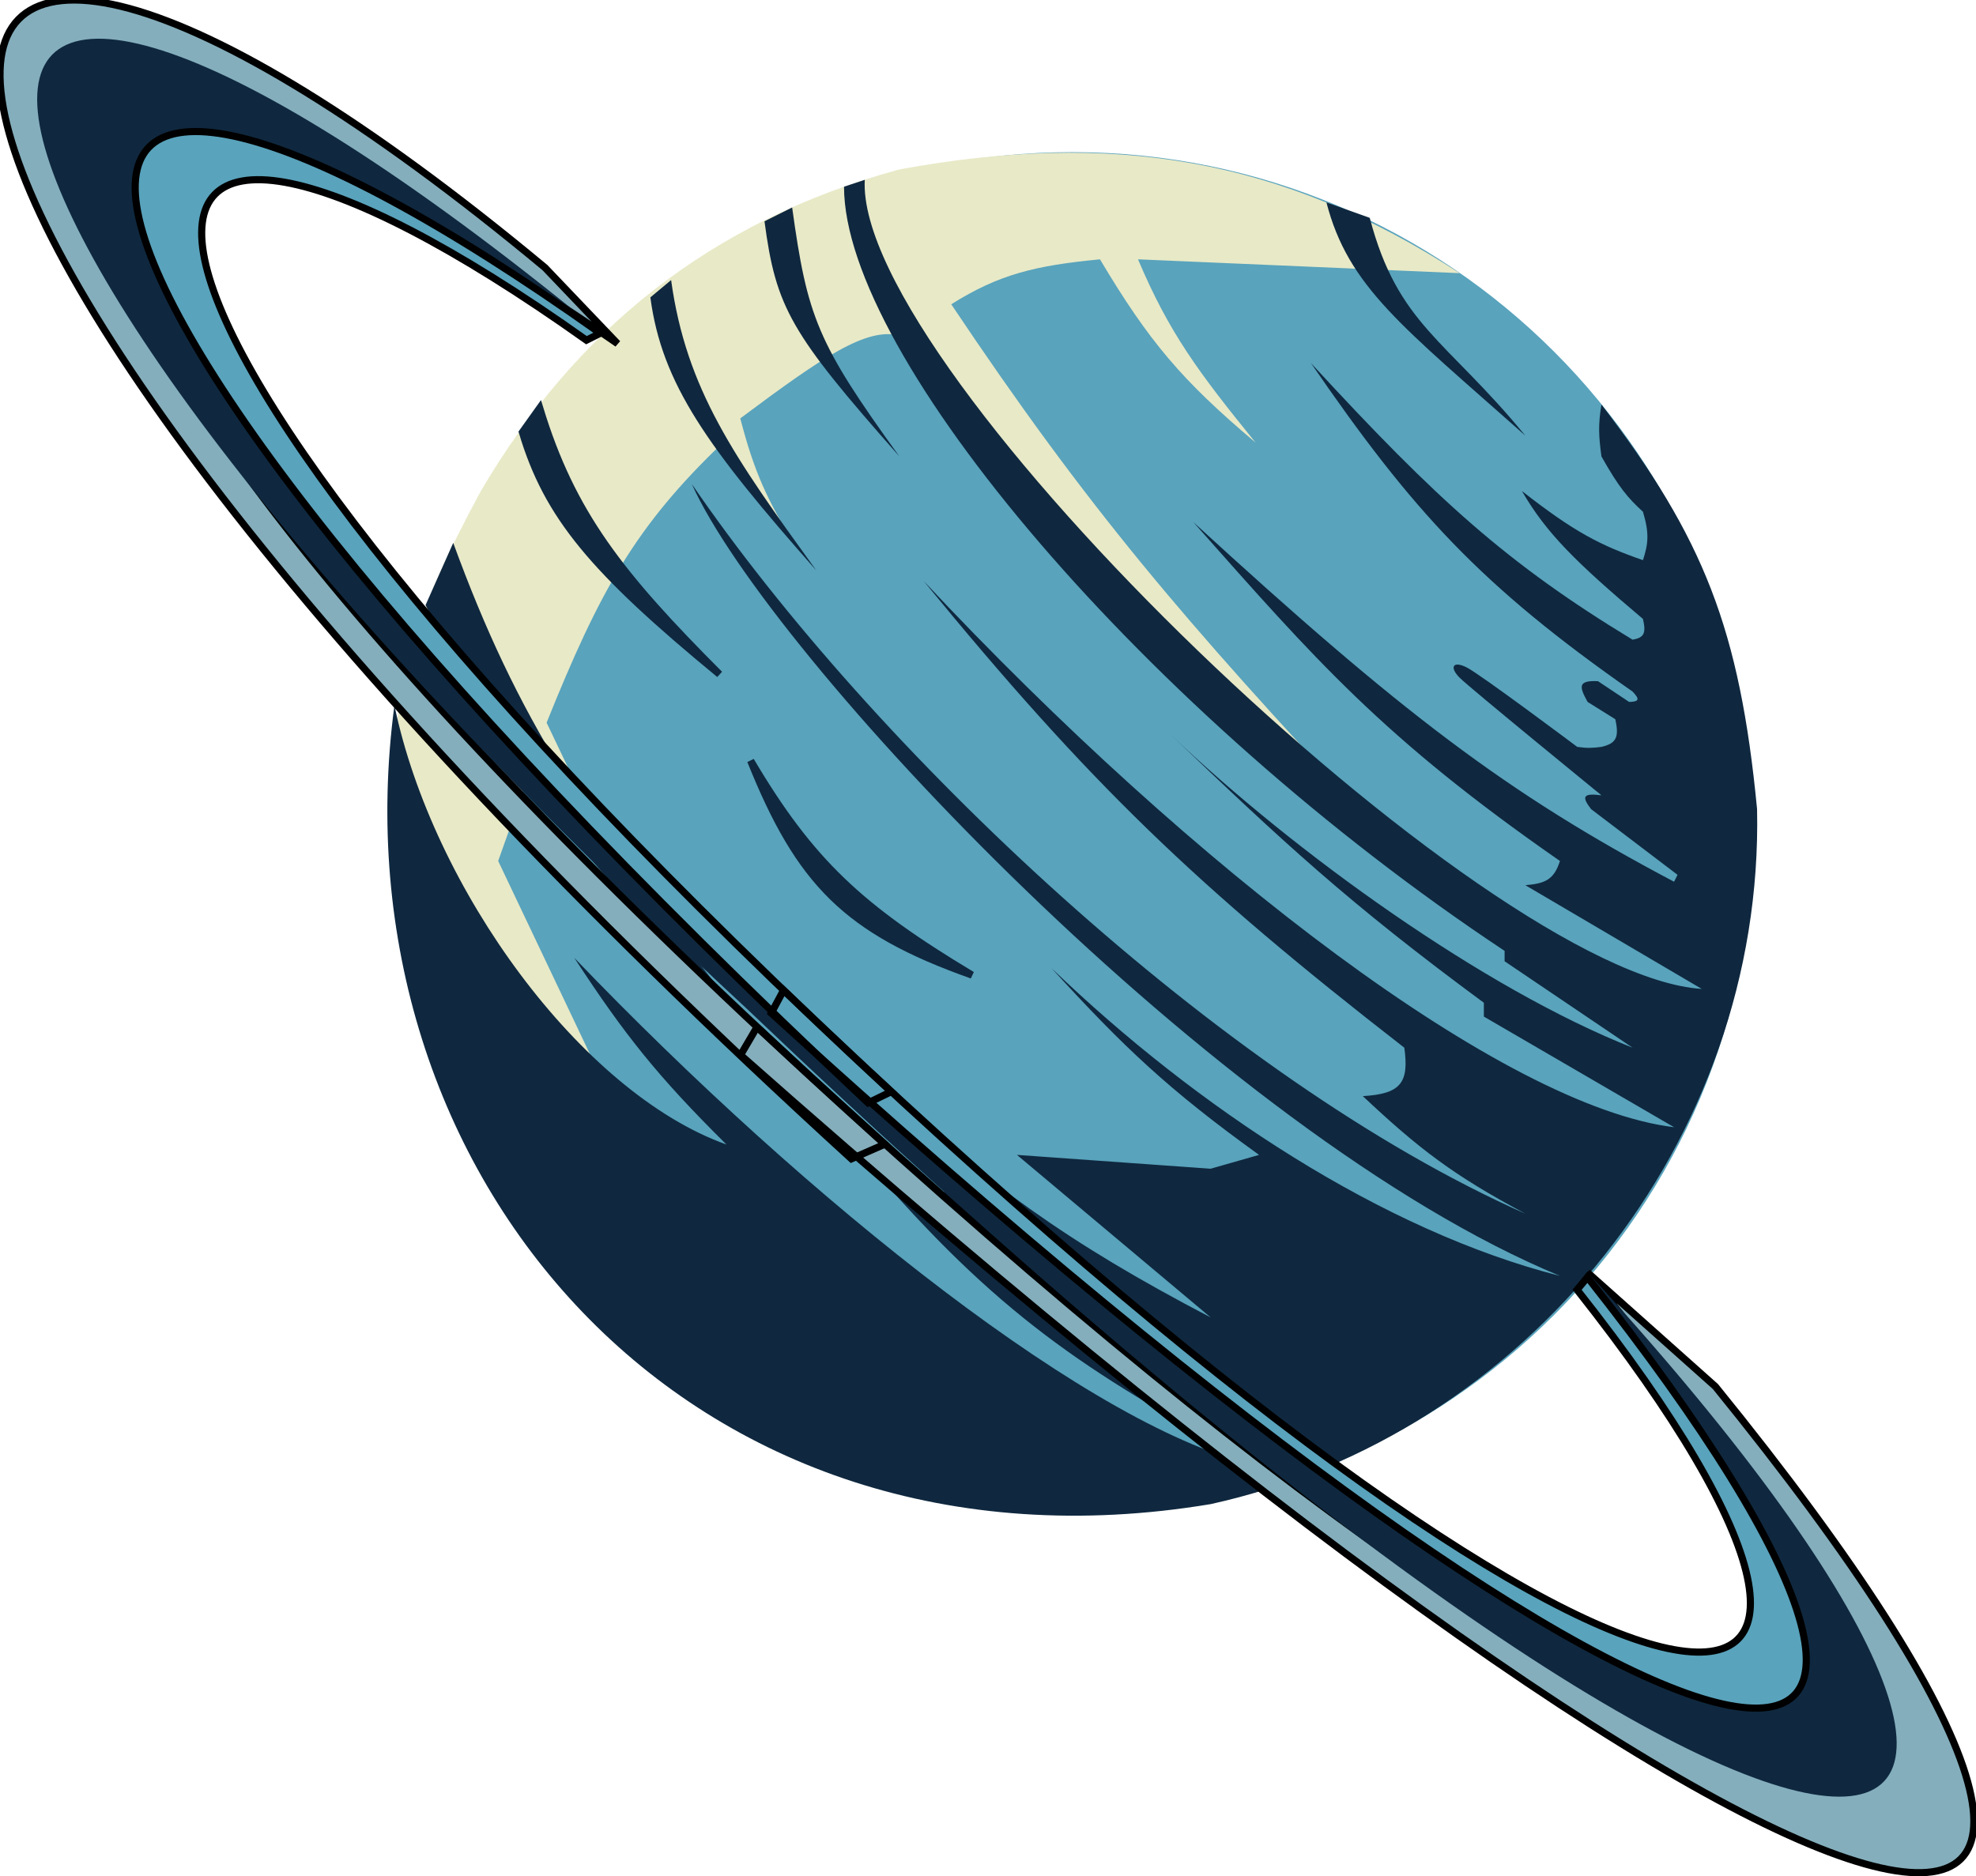
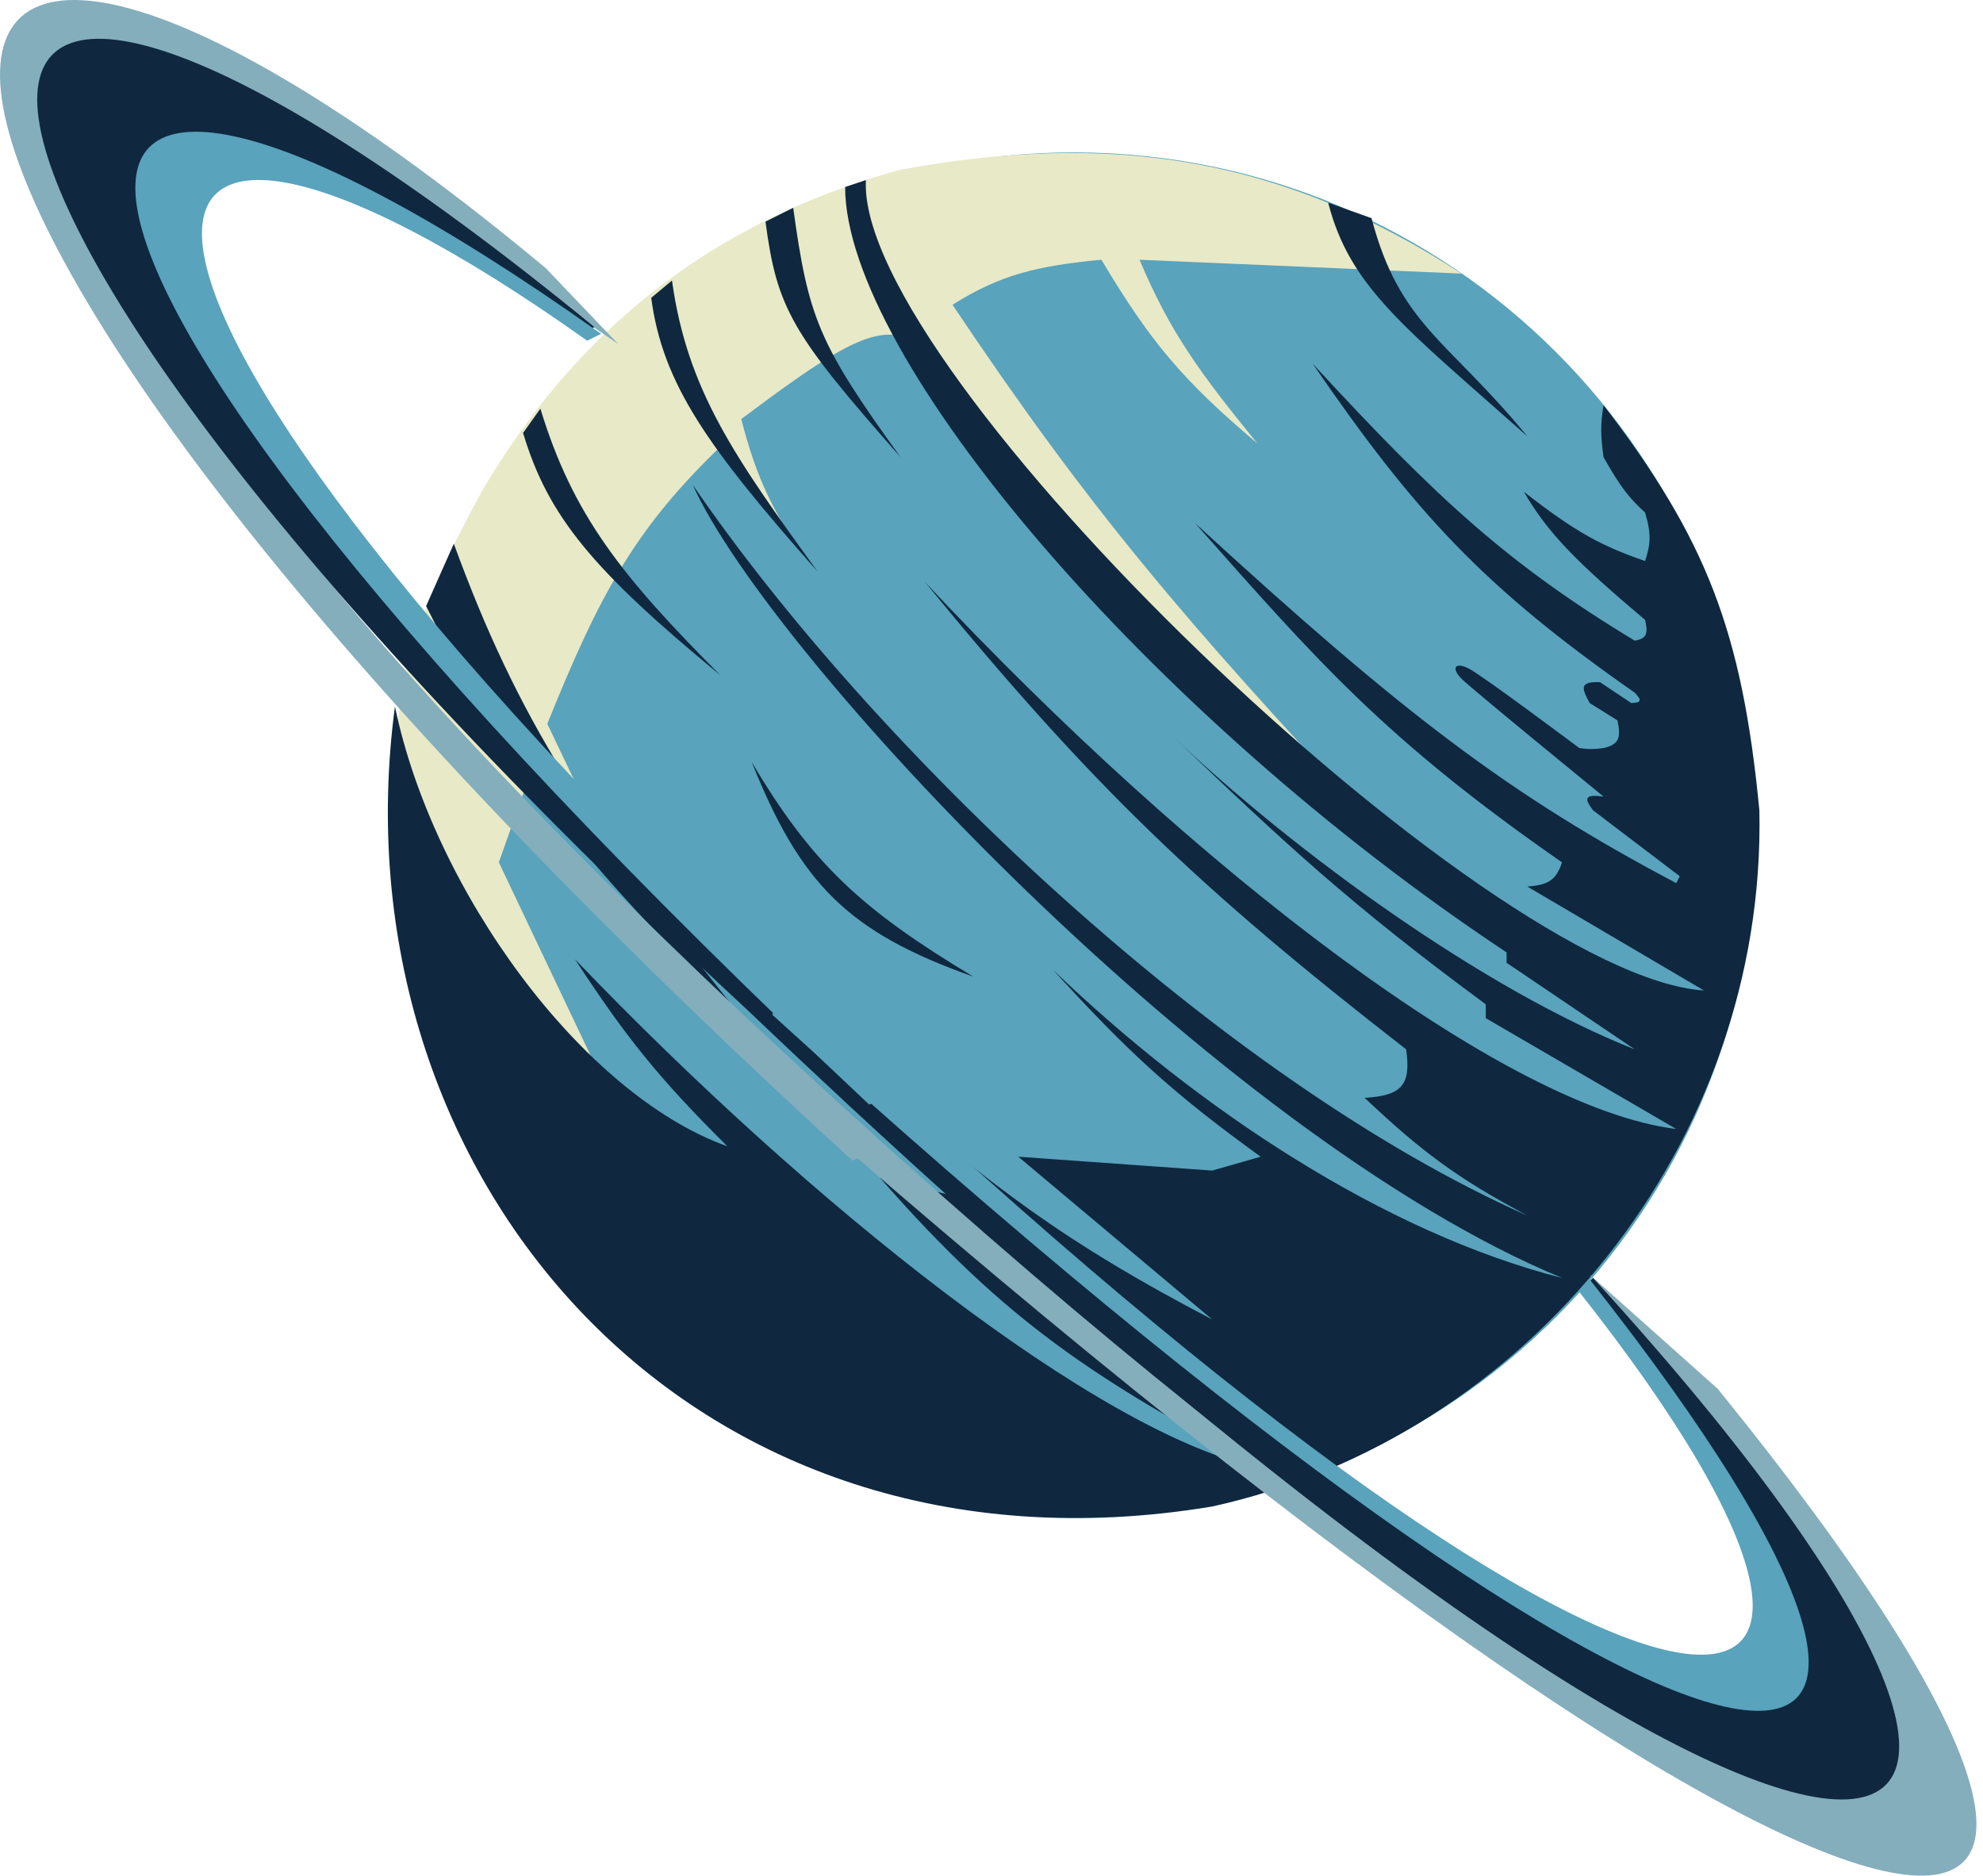
- <svg xmlns="http://www.w3.org/2000/svg" width="277" height="263" viewBox="0 0 277 263" fill="none">
-   <circle cx="150.317" cy="116.842" r="95.51" fill="#59A3BC" />
-   <path d="M88.26 159.506L55.292 117.326C54.336 97.098 57.716 86.783 67.413 68.845C80.503 46.543 99.41 31.029 126.076 23.756C155.758 18.3 179.634 22.08 204.617 38.3L159.528 36.361C163.849 46.581 167.966 52.163 176.012 62.057C165.696 53.36 161.081 47.916 154.196 36.361C145.116 37.238 140.054 38.451 133.348 42.664C152.403 71.144 165.859 86.918 192.011 114.902C164.66 93.526 149.824 79.95 126.076 47.027C121.426 45.934 115.544 49.869 103.774 58.663C105.748 66.269 107.565 70.13 111.531 76.601L101.35 62.057C89.07 73.768 84.039 82.901 76.624 101.327L86.805 122.659L75.169 105.691L69.836 120.72L88.26 159.506Z" fill="#E8E9C7" />
-   <path d="M114.44 79.996C102.904 64.046 96.202 54.633 94.078 39.27L91.169 41.695C92.78 53.832 99.16 62.702 114.44 79.996Z" fill="#0F283F" />
-   <path d="M63.534 76.117L59.655 84.844C72.19 109.778 83.441 122.548 104.744 143.507C82.046 115.459 72.467 100.554 63.534 76.117Z" fill="#0F283F" />
-   <path d="M224.494 63.997C224.108 61.157 224.023 59.564 224.494 56.724C238.822 75.401 243.887 88.238 246.311 113.448C247.281 159.991 213.828 201.201 169.71 210.898C96.316 223.121 46.565 164.355 55.292 98.904C60.625 124.599 81.472 153.204 101.835 160.476C92.198 150.926 87.604 145.154 80.502 134.296C113.395 168.602 153.71 200.716 176.497 205.565C153.628 193.139 141.197 185.509 123.167 164.84L140.62 169.203C133.604 163.785 129.203 159.26 121.227 150.78C138.848 166.192 149.223 174.016 169.71 184.717L142.56 161.931L169.71 163.87L176.497 161.931C163.805 152.78 157.607 146.91 147.408 135.75C167.77 155.34 193.951 172.597 218.677 178.899C170.679 159.022 107.652 91.632 96.986 67.875C122.197 104.722 171.164 151.265 213.828 170.173C203.723 164.79 198.877 161.057 191.042 153.689C196.405 153.384 197.539 151.782 196.86 146.901C167.593 124.163 152.757 109.884 129.469 81.45C167.478 122.042 210.919 155.143 234.676 158.052L208.01 142.538V140.598C189.018 126.599 179.919 118.111 164.079 102.962C181.524 119.625 208.085 138.689 228.858 146.901L210.919 134.781V133.326C160.69 99.998 118.318 49.937 118.318 26.181L121.227 25.211C119.773 51.876 208.01 136.72 238.554 138.659L213.828 124.115C216.674 123.888 217.853 123.283 218.677 120.721C193.744 103.386 184.405 92.504 167.285 73.208C196.337 99.861 211.222 111.25 234.676 123.63L235.16 122.66L223.04 113.448C221.698 111.694 221.864 111.183 224.494 111.509C224.494 111.509 206.071 96.48 204.617 95.025C203.162 93.571 203.647 92.601 205.586 93.571C207.526 94.54 221.101 104.722 221.101 104.722C222.418 104.911 223.177 104.9 224.494 104.722C226.55 104.24 227.011 103.409 226.434 100.843L222.555 98.419C221.427 96.366 221.068 95.365 224.01 95.51L228.373 98.419C229.783 98.384 229.897 98.052 228.858 96.965C207.561 82.094 198.054 71.701 183.769 50.907C201.433 70.1 211.305 79.049 228.858 89.692C230.446 89.417 230.789 88.815 230.312 86.783C220.914 78.835 216.769 74.764 213.344 68.845C220.685 74.595 224.304 76.454 230.312 78.541C231.063 76.221 231.222 74.807 230.312 71.754C228.19 69.811 226.946 68.35 224.494 63.997Z" fill="#0F283F" />
-   <path d="M100.865 94.541C86.959 80.609 80.173 72.045 75.654 57.209L73.23 60.603C76.735 72.335 83.049 79.872 100.865 94.541Z" fill="#0F283F" />
-   <path d="M105.228 106.661C113.645 120.893 120.635 127.341 136.257 136.72C118.648 130.486 112.062 123.697 105.228 106.661Z" fill="#0F283F" />
-   <path d="M100.865 94.541C86.959 80.609 80.173 72.045 75.654 57.209L73.23 60.603C76.735 72.335 83.049 79.872 100.865 94.541Z" stroke="#0F283F" />
-   <path d="M105.228 106.661C113.645 120.893 120.635 127.341 136.257 136.72C118.648 130.486 112.062 123.697 105.228 106.661Z" stroke="#0F283F" />
-   <path d="M126.076 63.996C114.54 48.047 113.17 44.452 111.046 29.089L107.168 31.029C108.78 43.166 110.795 46.703 126.076 63.996Z" fill="#0F283F" />
-   <path d="M213.829 61.087C202.678 47.512 195.965 45.54 192.012 30.544L185.942 28.379C189 40.235 196.582 45.754 213.829 61.087Z" fill="#0F283F" />
-   <path d="M106.116 144.01C252.299 280.046 289.87 261.267 222.533 178.414L240.471 194.413C320.47 292.941 264.961 290.682 103.814 147.929L106.116 144.01Z" fill="#84AEBC" />
-   <path d="M124.015 160.439C-23.953 27.008 -1.921 -13.021 86.569 48.183L76.386 37.517C-24.455 -46.358 -40.068 16.931 119.353 162.484L124.015 160.439Z" fill="#84AEBC" />
-   <path d="M106.116 144.01C252.299 280.046 289.87 261.267 222.533 178.414L240.471 194.413C320.47 292.941 264.961 290.682 103.814 147.929L106.116 144.01Z" stroke="black" />
-   <path d="M124.015 160.439C-23.953 27.008 -1.921 -13.021 86.569 48.183L76.386 37.517C-24.455 -46.358 -40.068 16.931 119.353 162.484L124.015 160.439Z" stroke="black" />
-   <path d="M104.507 141.268C260.135 289.624 310.77 274.894 223.018 178.899L222.048 179.869L233.47 194.599L245.59 215.931L248.984 232.9H230.561L191.775 210.598L170.443 194.599L119.052 150.48L75.418 106.846L41.48 65.636L26.451 38.971V22.972H40.026L62.813 33.638L82.206 46.728L83.178 45.758C-21.061 -39.57 -27.366 19.094 104.507 141.268Z" fill="#0F283F" />
-   <path d="M109.84 138.845C232.985 256.656 277.803 252.592 221.079 180.839L222.533 179.085C289.923 264.413 243.865 265.683 108.115 142.053L109.84 138.845Z" fill="#59A3BC" />
-   <path d="M124.919 153.073C0.271 37.517 7.662 -5.306 82.206 47.698L84.145 46.729C-4.498 -16.238 -12.605 28.588 121.69 154.642L124.919 153.073Z" fill="#59A3BC" />
-   <path d="M109.84 138.845C232.985 256.656 277.803 252.592 221.079 180.839L222.533 179.085C289.923 264.413 243.865 265.683 108.115 142.053L109.84 138.845Z" stroke="black" />
-   <path d="M124.919 153.073C0.271 37.517 7.662 -5.306 82.206 47.698L84.145 46.729C-4.498 -16.238 -12.605 28.588 121.69 154.642L124.919 153.073Z" stroke="black" />
+ <svg xmlns="http://www.w3.org/2000/svg" width="240" height="227" viewBox="0 0 240 227" fill="none">
+   <circle cx="129.949" cy="101.01" r="82.568" fill="#59A3BC" />
+   <path d="M76.3 137.893L47.8 101.428C46.973 83.941 49.895 75.024 58.278 59.516C69.594 40.236 85.94 26.824 108.992 20.537C134.653 15.82 155.293 19.088 176.891 33.111L137.912 31.434C141.647 40.269 145.206 45.095 152.162 53.648C143.244 46.13 139.254 41.424 133.302 31.434C125.453 32.192 121.077 33.241 115.279 36.883C131.752 61.504 143.385 75.141 165.993 99.333C142.348 80.853 129.522 69.117 108.992 40.655C104.972 39.709 99.887 43.111 89.712 50.714C91.419 57.29 92.99 60.627 96.418 66.222L87.617 53.648C77.001 63.772 72.652 71.668 66.241 87.597L75.043 106.039L64.984 91.369L60.373 104.362L76.3 137.893Z" fill="#E8E9C7" />
+   <path d="M98.933 69.156C88.96 55.368 83.166 47.23 81.33 33.949L78.815 36.045C80.209 46.538 85.723 54.206 98.933 69.156Z" fill="#0F283F" />
+   <path d="M54.925 65.803L51.572 73.347C62.408 94.903 72.134 105.942 90.551 124.062C70.928 99.814 62.647 86.928 54.925 65.803Z" fill="#0F283F" />
+   <path d="M194.075 55.325C193.741 52.87 193.668 51.493 194.075 49.038C206.461 65.184 210.84 76.281 212.936 98.076C213.774 138.312 184.854 173.938 146.714 182.321C83.265 192.888 40.255 142.084 47.799 85.502C52.41 107.716 70.432 132.445 88.036 138.731C79.704 130.475 75.733 125.486 69.594 116.099C98.03 145.756 132.882 173.519 152.581 177.71C132.811 166.969 122.065 160.372 106.477 142.504L121.566 146.276C115.5 141.592 111.695 137.68 104.801 130.349C120.034 143.673 129.003 150.437 146.714 159.688L123.242 139.989L146.714 141.665L152.581 139.989C141.609 132.078 136.251 127.004 127.434 117.356C145.037 134.291 167.67 149.21 189.045 154.658C147.552 137.474 93.065 79.215 83.844 58.678C105.639 90.532 147.971 130.768 184.854 147.114C176.118 142.461 171.929 139.233 165.155 132.864C169.792 132.6 170.772 131.215 170.185 126.996C144.883 107.339 132.058 94.995 111.926 70.414C144.784 105.505 182.339 134.121 202.877 136.636L179.825 123.224V121.547C163.405 109.444 155.539 102.107 141.846 89.01C156.928 103.416 179.889 119.896 197.847 126.996L182.339 116.518V115.26C138.916 86.448 102.286 43.17 102.286 22.633L104.801 21.795C103.543 44.847 179.825 118.194 206.23 119.871L184.854 107.297C187.314 107.101 188.333 106.578 189.045 104.363C167.491 89.377 159.417 79.969 144.618 63.288C169.733 86.33 182.601 96.176 202.877 106.878L203.296 106.04L192.818 98.076C191.658 96.559 191.801 96.117 194.075 96.4C194.075 96.4 178.148 83.407 176.891 82.149C175.633 80.892 176.052 80.054 177.729 80.892C179.405 81.73 191.141 90.532 191.141 90.532C192.28 90.696 192.936 90.686 194.075 90.532C195.852 90.115 196.251 89.397 195.751 87.179L192.398 85.083C191.423 83.308 191.113 82.443 193.656 82.568L197.428 85.083C198.647 85.053 198.745 84.766 197.847 83.826C179.436 70.971 171.217 61.986 158.868 44.009C174.139 60.602 182.673 68.338 197.847 77.539C199.22 77.301 199.517 76.781 199.104 75.024C190.98 68.153 187.396 64.634 184.435 59.516C190.782 64.488 193.91 66.094 199.104 67.899C199.753 65.893 199.891 64.671 199.104 62.031C197.27 60.352 196.194 59.089 194.075 55.325Z" fill="#0F283F" />
+   <path d="M87.197 81.73C75.175 69.687 69.31 62.283 65.403 49.457L63.307 52.391C66.337 62.533 71.796 69.049 87.197 81.73Z" fill="#0F283F" />
+   <path d="M90.97 92.208C98.246 104.512 104.289 110.086 117.794 118.194C102.571 112.805 96.877 106.936 90.97 92.208Z" fill="#0F283F" />
+   <path d="M108.992 55.325C99.019 41.536 97.836 38.429 95.999 25.148L92.646 26.824C94.04 37.317 95.782 40.374 108.992 55.325Z" fill="#0F283F" />
+   <path d="M184.854 52.81C175.214 41.075 169.412 39.37 165.994 26.405L160.746 24.534C163.39 34.783 169.944 39.554 184.854 52.81Z" fill="#0F283F" />
+   <path d="M91.737 124.497C218.112 242.099 250.592 225.865 192.379 154.239L207.887 168.07C277.045 253.247 229.058 251.294 89.747 127.884L91.737 124.497Z" fill="#84AEBC" />
+   <path d="M107.211 138.699C-20.708 23.349 -1.661 -11.257 74.839 41.654L66.036 32.434C-21.141 -40.076 -34.639 14.637 103.18 140.467L107.211 138.699Z" fill="#84AEBC" />
+   <path d="M90.346 122.126C224.886 250.379 268.66 237.645 192.798 154.658L191.96 155.496L201.834 168.23L212.312 186.672L215.246 201.341H199.319L165.789 182.062L147.348 168.23L102.92 130.09L65.199 92.368L35.86 56.742L22.867 33.691V19.859H34.602L54.301 29.08L71.067 40.397L71.907 39.558C-18.207 -34.208 -23.658 16.507 90.346 122.126Z" fill="#0F283F" />
+   <path d="M94.957 120.031C201.415 221.879 240.16 218.366 191.122 156.335L192.379 154.818C250.638 228.585 210.821 229.682 93.466 122.805L94.957 120.031Z" fill="#59A3BC" />
+   <path d="M107.992 132.331C0.234 32.433 6.624 -4.587 71.067 41.235L72.743 40.397C-3.889 -14.038 -10.897 24.714 105.201 133.687L107.992 132.331Z" fill="#59A3BC" />
</svg>
